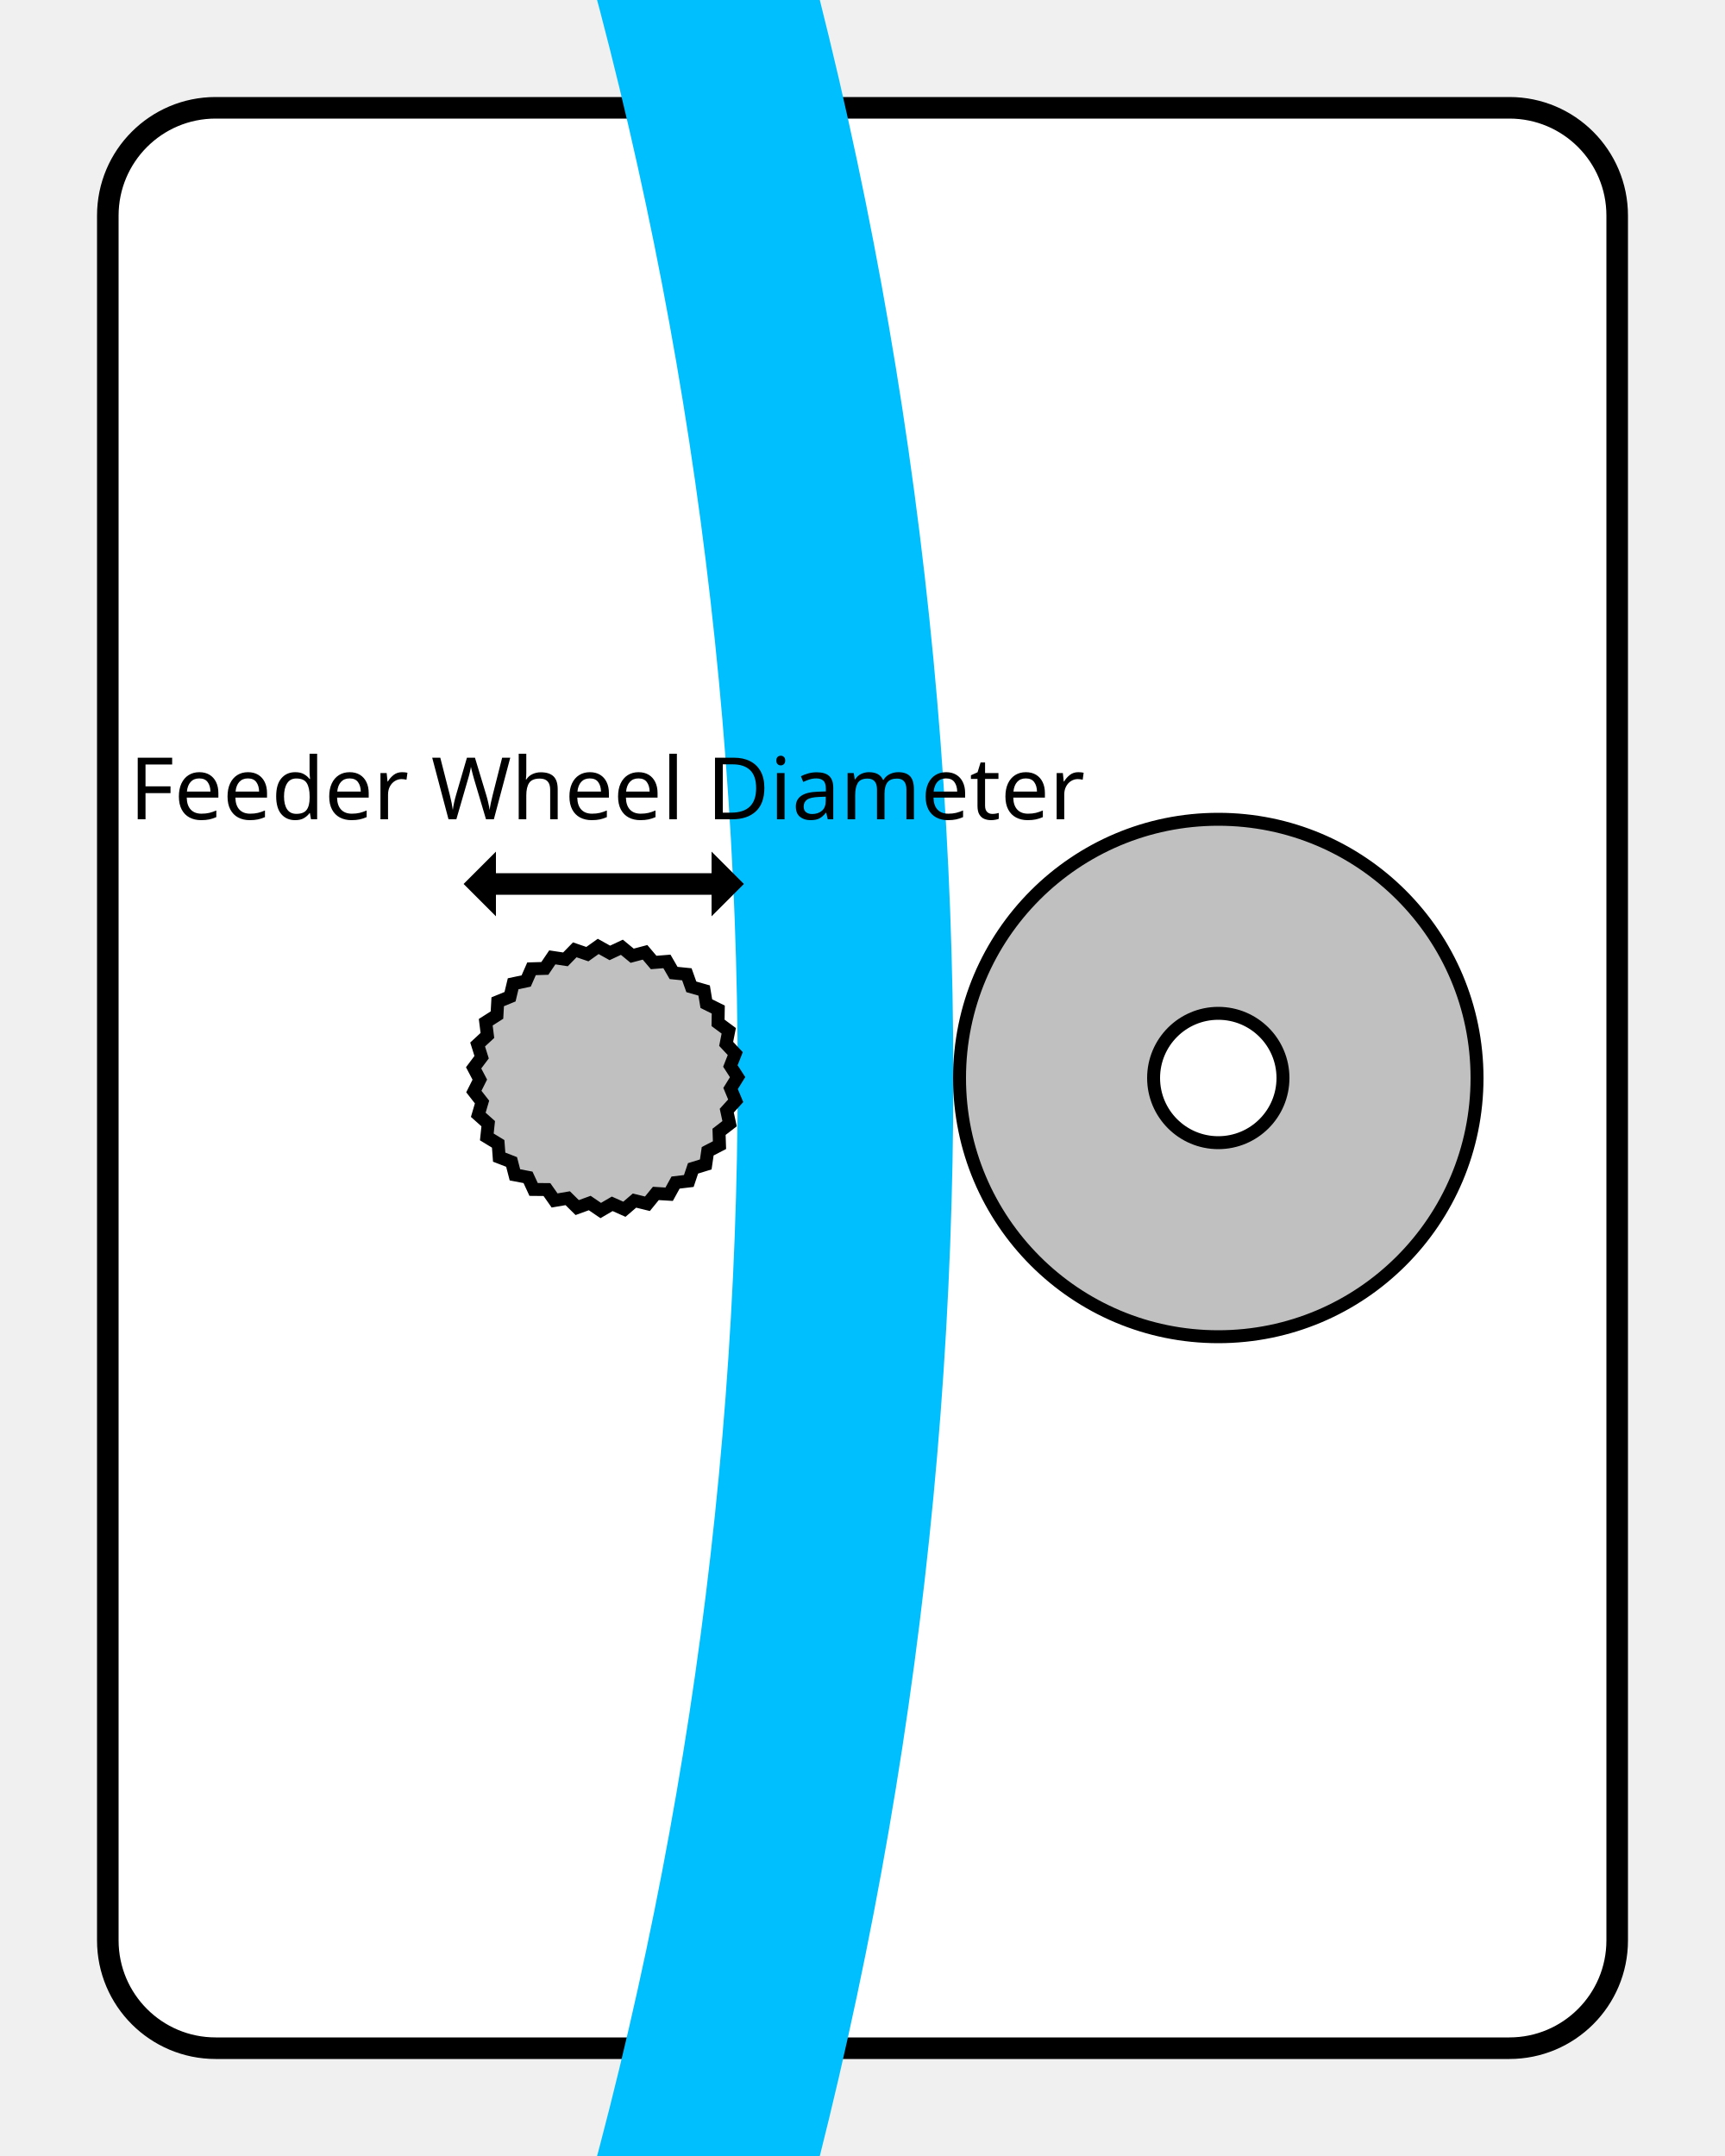
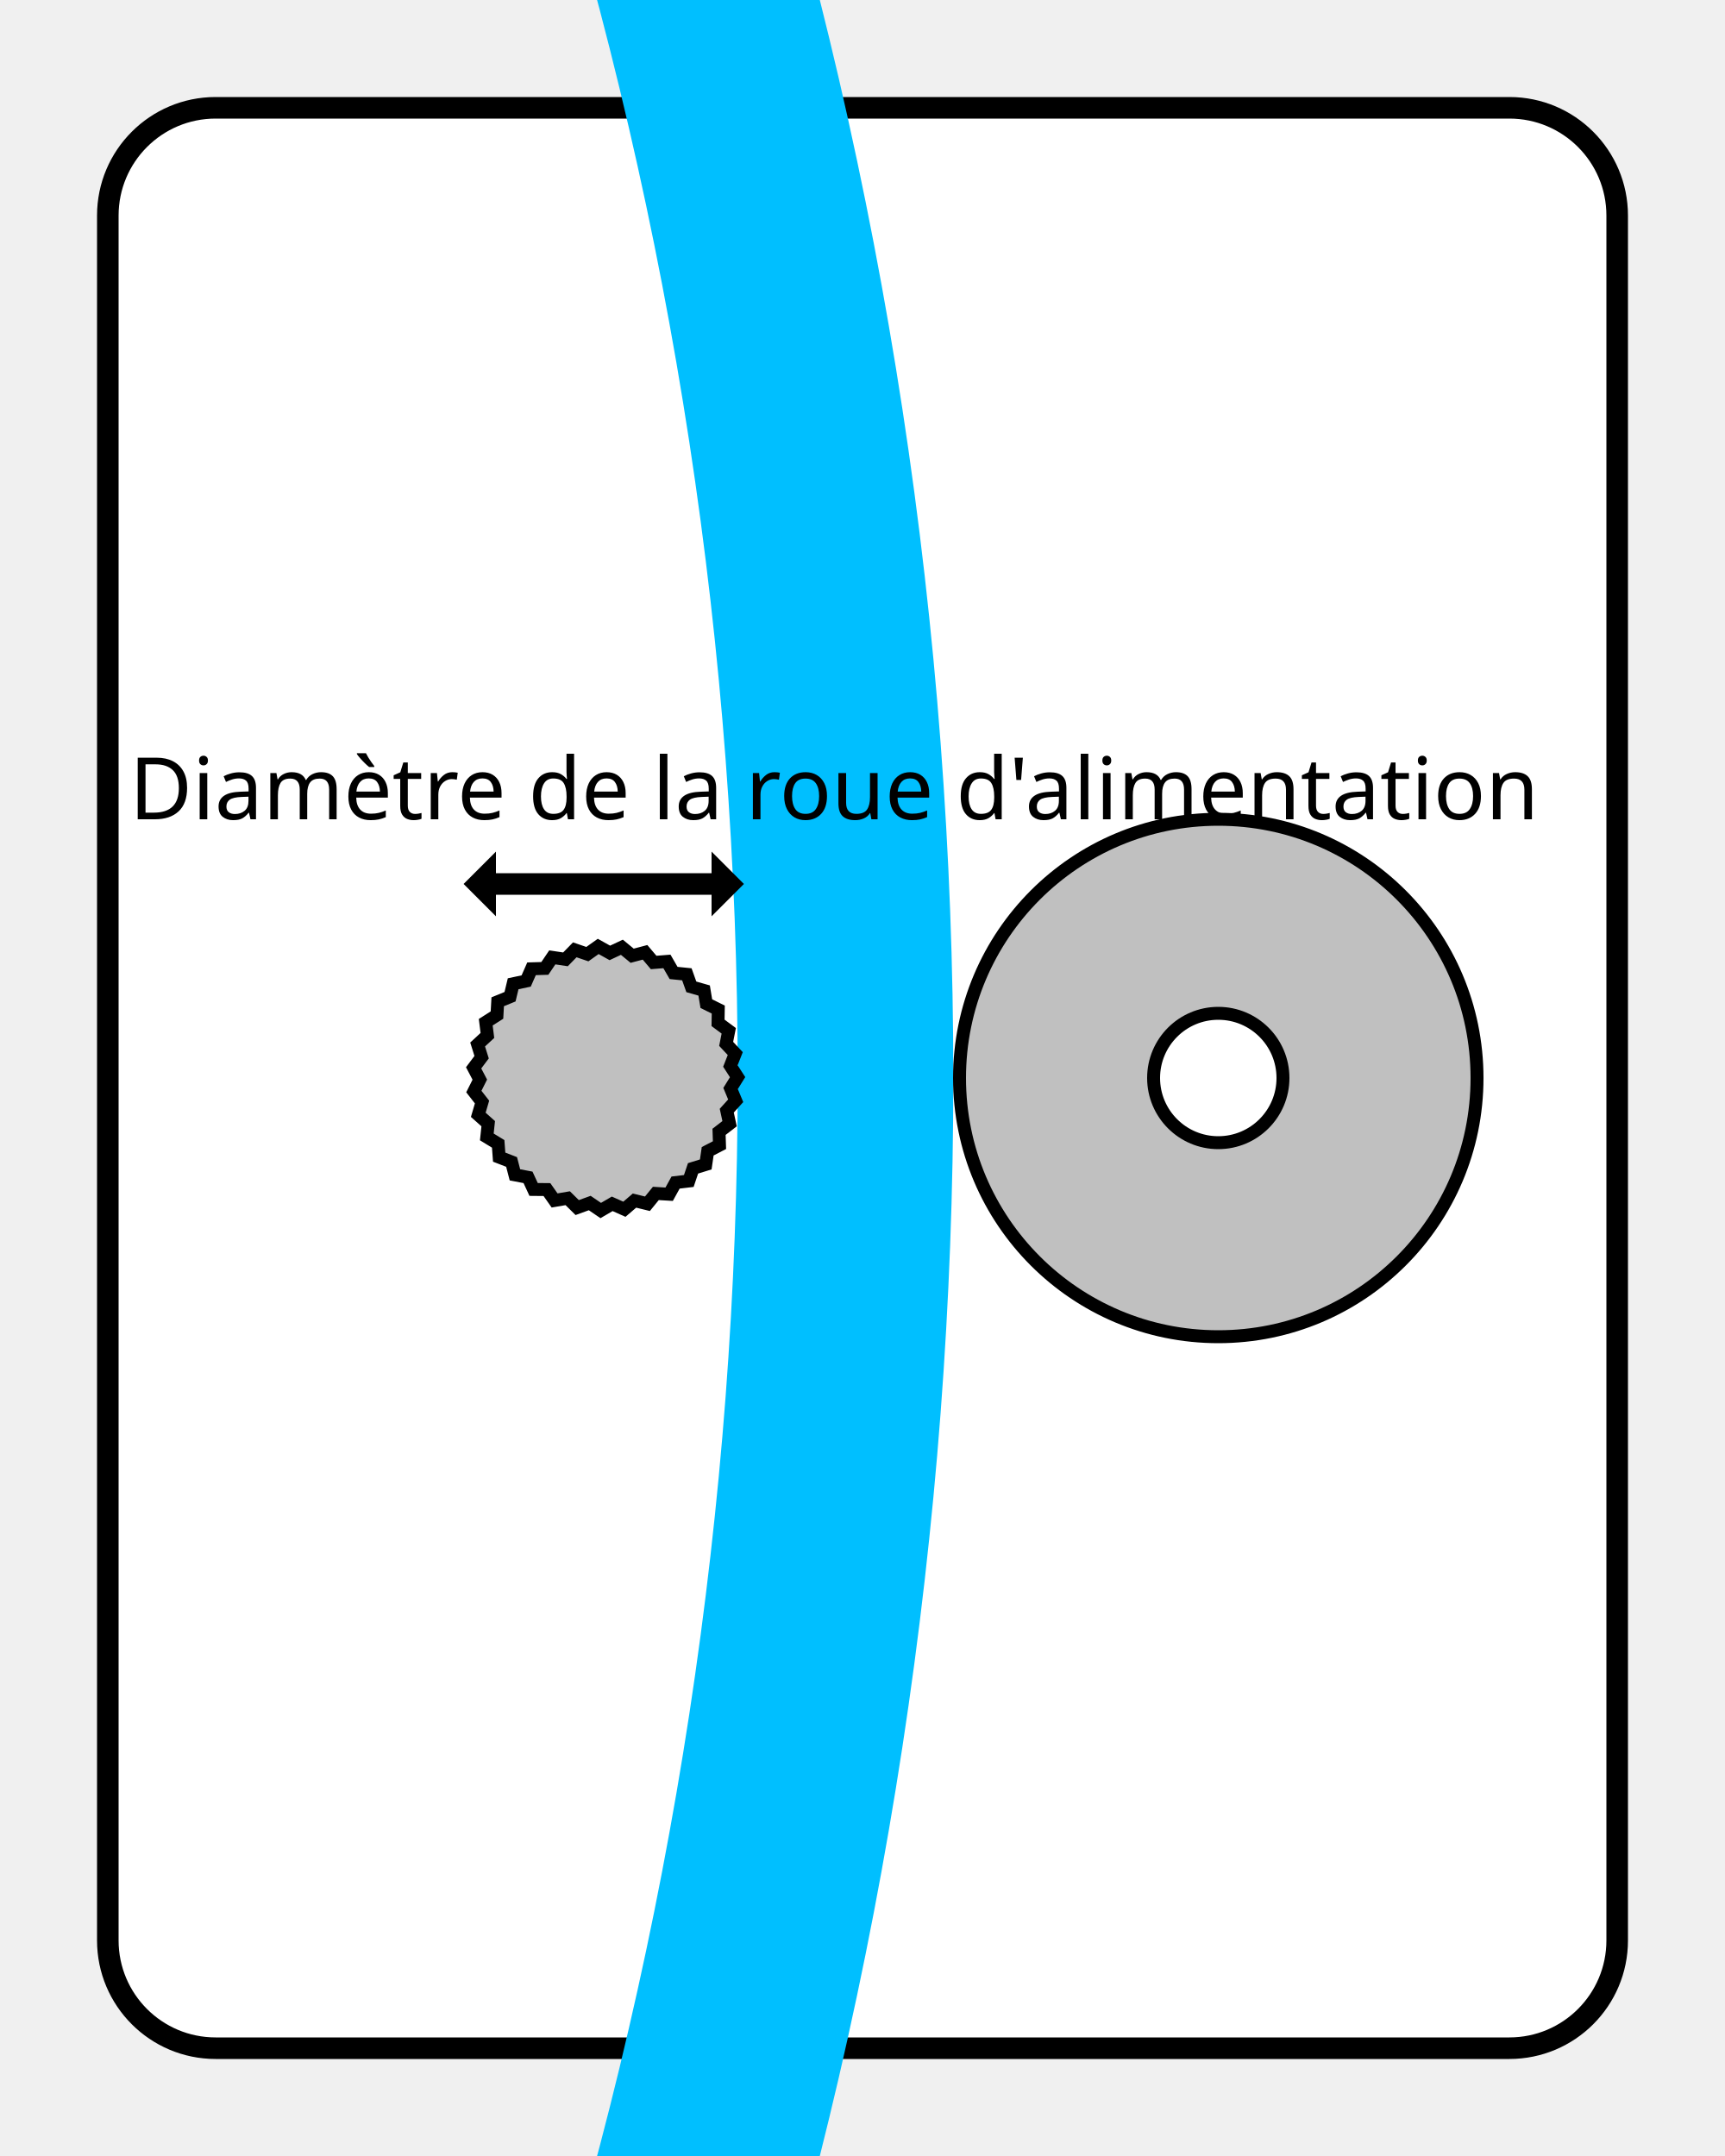
<svg xmlns="http://www.w3.org/2000/svg" width="800" height="1000">
  <rect x="50" y="50" width="700" height="900" rx="50" ry="50" fill="white" stroke="black" stroke-width="10" />
  <g stroke-width="100" fill="none">
    <path d="M300,-100 a2000,2000 0 0 1 0,1200" stroke="deepskyblue" />
  </g>
  <g fill="silver" stroke="black" stroke-width="6">
    <circle cx="565" cy="500" r="120" />
    <circle cx="565" cy="500" r="30" fill="white" />
    <path d="m342.07,499.61 -3.25,5.25 2.37,5.7 -4.14,4.59 1.31,6.04 -4.89,3.78 0.21,6.17 -5.48,2.84 -0.89,6.11 -5.9,1.82 -1.97,5.86 -6.13,0.73 -2.98,5.41 -6.17,-0.37 -3.9,4.79 -6,-1.47 -4.69,4.02 -5.64,-2.52 -5.33,3.11 -5.1,-3.48 -5.81,2.11 -4.4,-4.34 -6.09,1.04 -3.55,-5.05 -6.18,-0.06 -2.59,-5.61 -6.07,-1.16 -1.55,-5.98 -5.76,-2.23 -0.46,-6.16 -5.27,-3.22 0.65,-6.14 -4.61,-4.11 1.74,-5.93 -3.8,-4.87 2.77,-5.52 -2.87,-5.47 3.71,-4.94 -1.85,-5.89 4.53,-4.2 -0.77,-6.13 5.21,-3.32 0.34,-6.17 5.72,-2.34 1.44,-6.01 6.04,-1.28 2.49,-5.66 6.17,-0.18 3.46,-5.12 6.11,0.92 4.31,-4.42 5.84,2 5.03,-3.58 5.39,3.01 5.59,-2.62 4.77,3.93 5.97,-1.58 3.99,4.71 6.16,-0.49 3.09,5.35 6.15,0.62 2.08,5.82 5.94,1.7 1.01,6.09 5.54,2.74 -0.1,6.18 4.96,3.68 -1.2,6.06 4.22,4.51 -2.26,5.75 Z" />
  </g>
  <path d="M215,410 l15,-15 v10 h100 v-10 l15,15 l-15,15 v-10 h-100 v10 z" />
-   <text font-family="sans-serif" font-size="40" x="60" y="380">Feeder Wheel Diameter</text>
+   <text font-family="sans-serif" font-size="40" x="60" y="380">Diamètre de la roue d'alimentation</text>
</svg>
